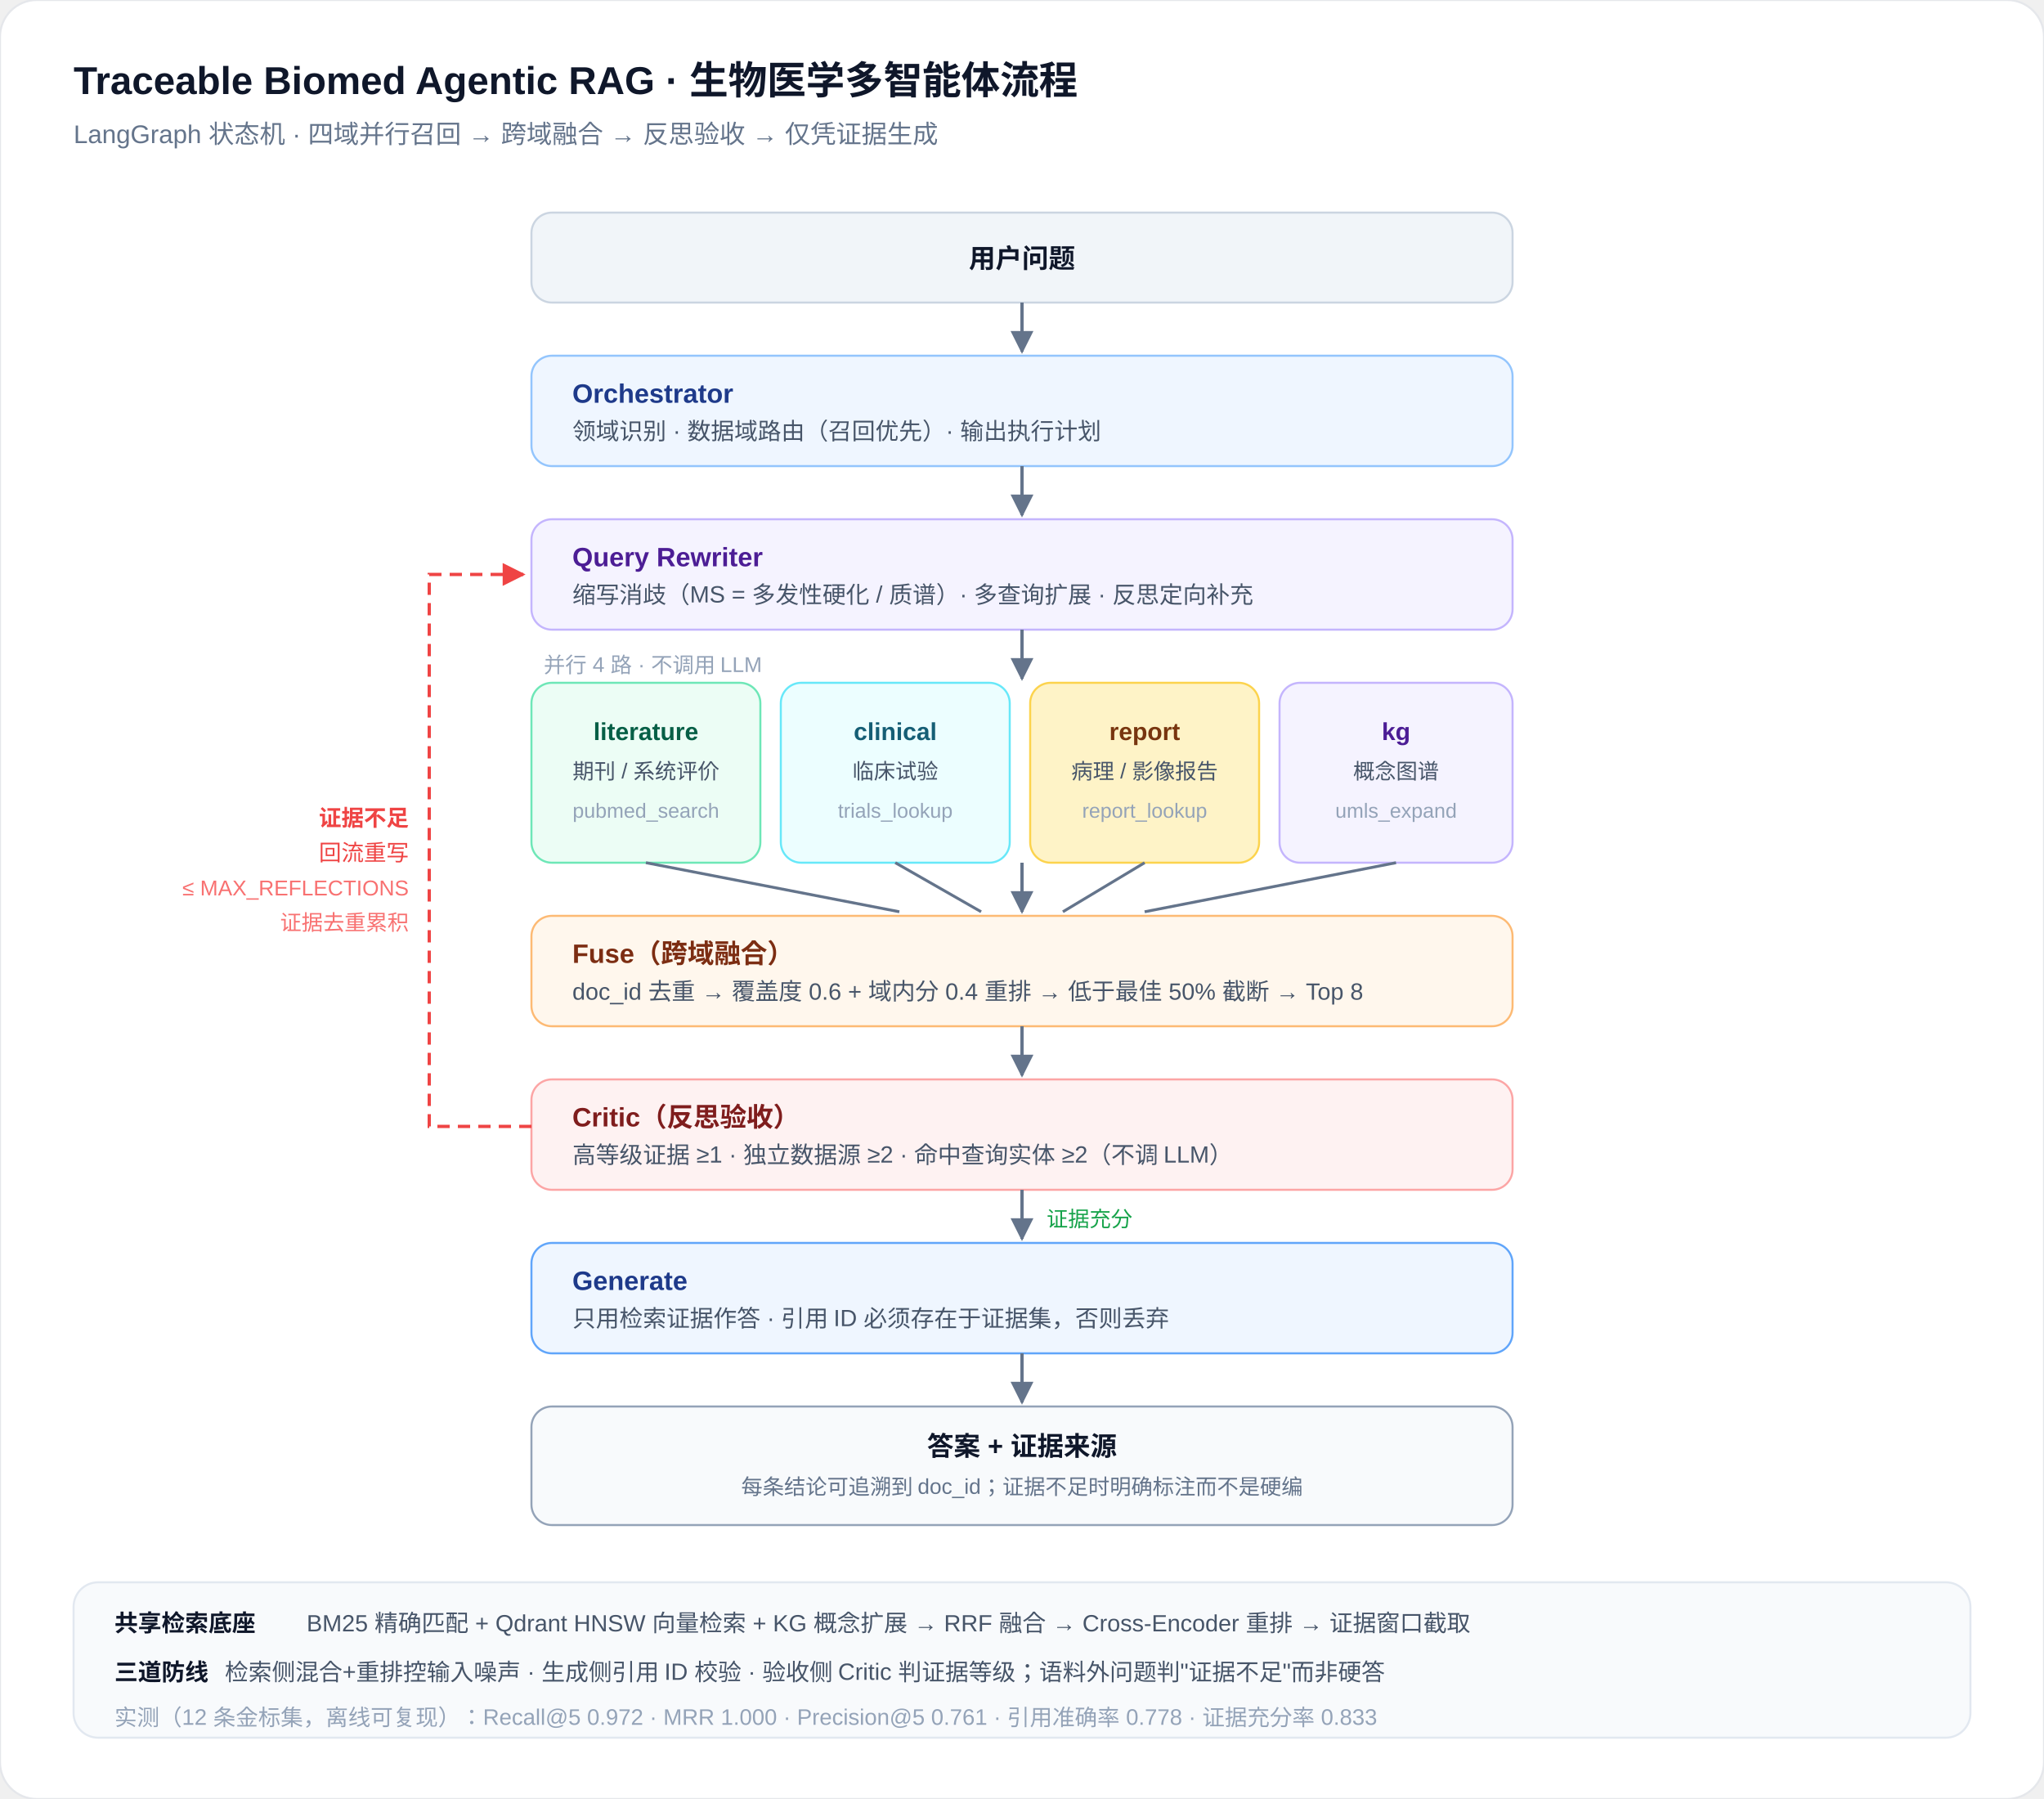
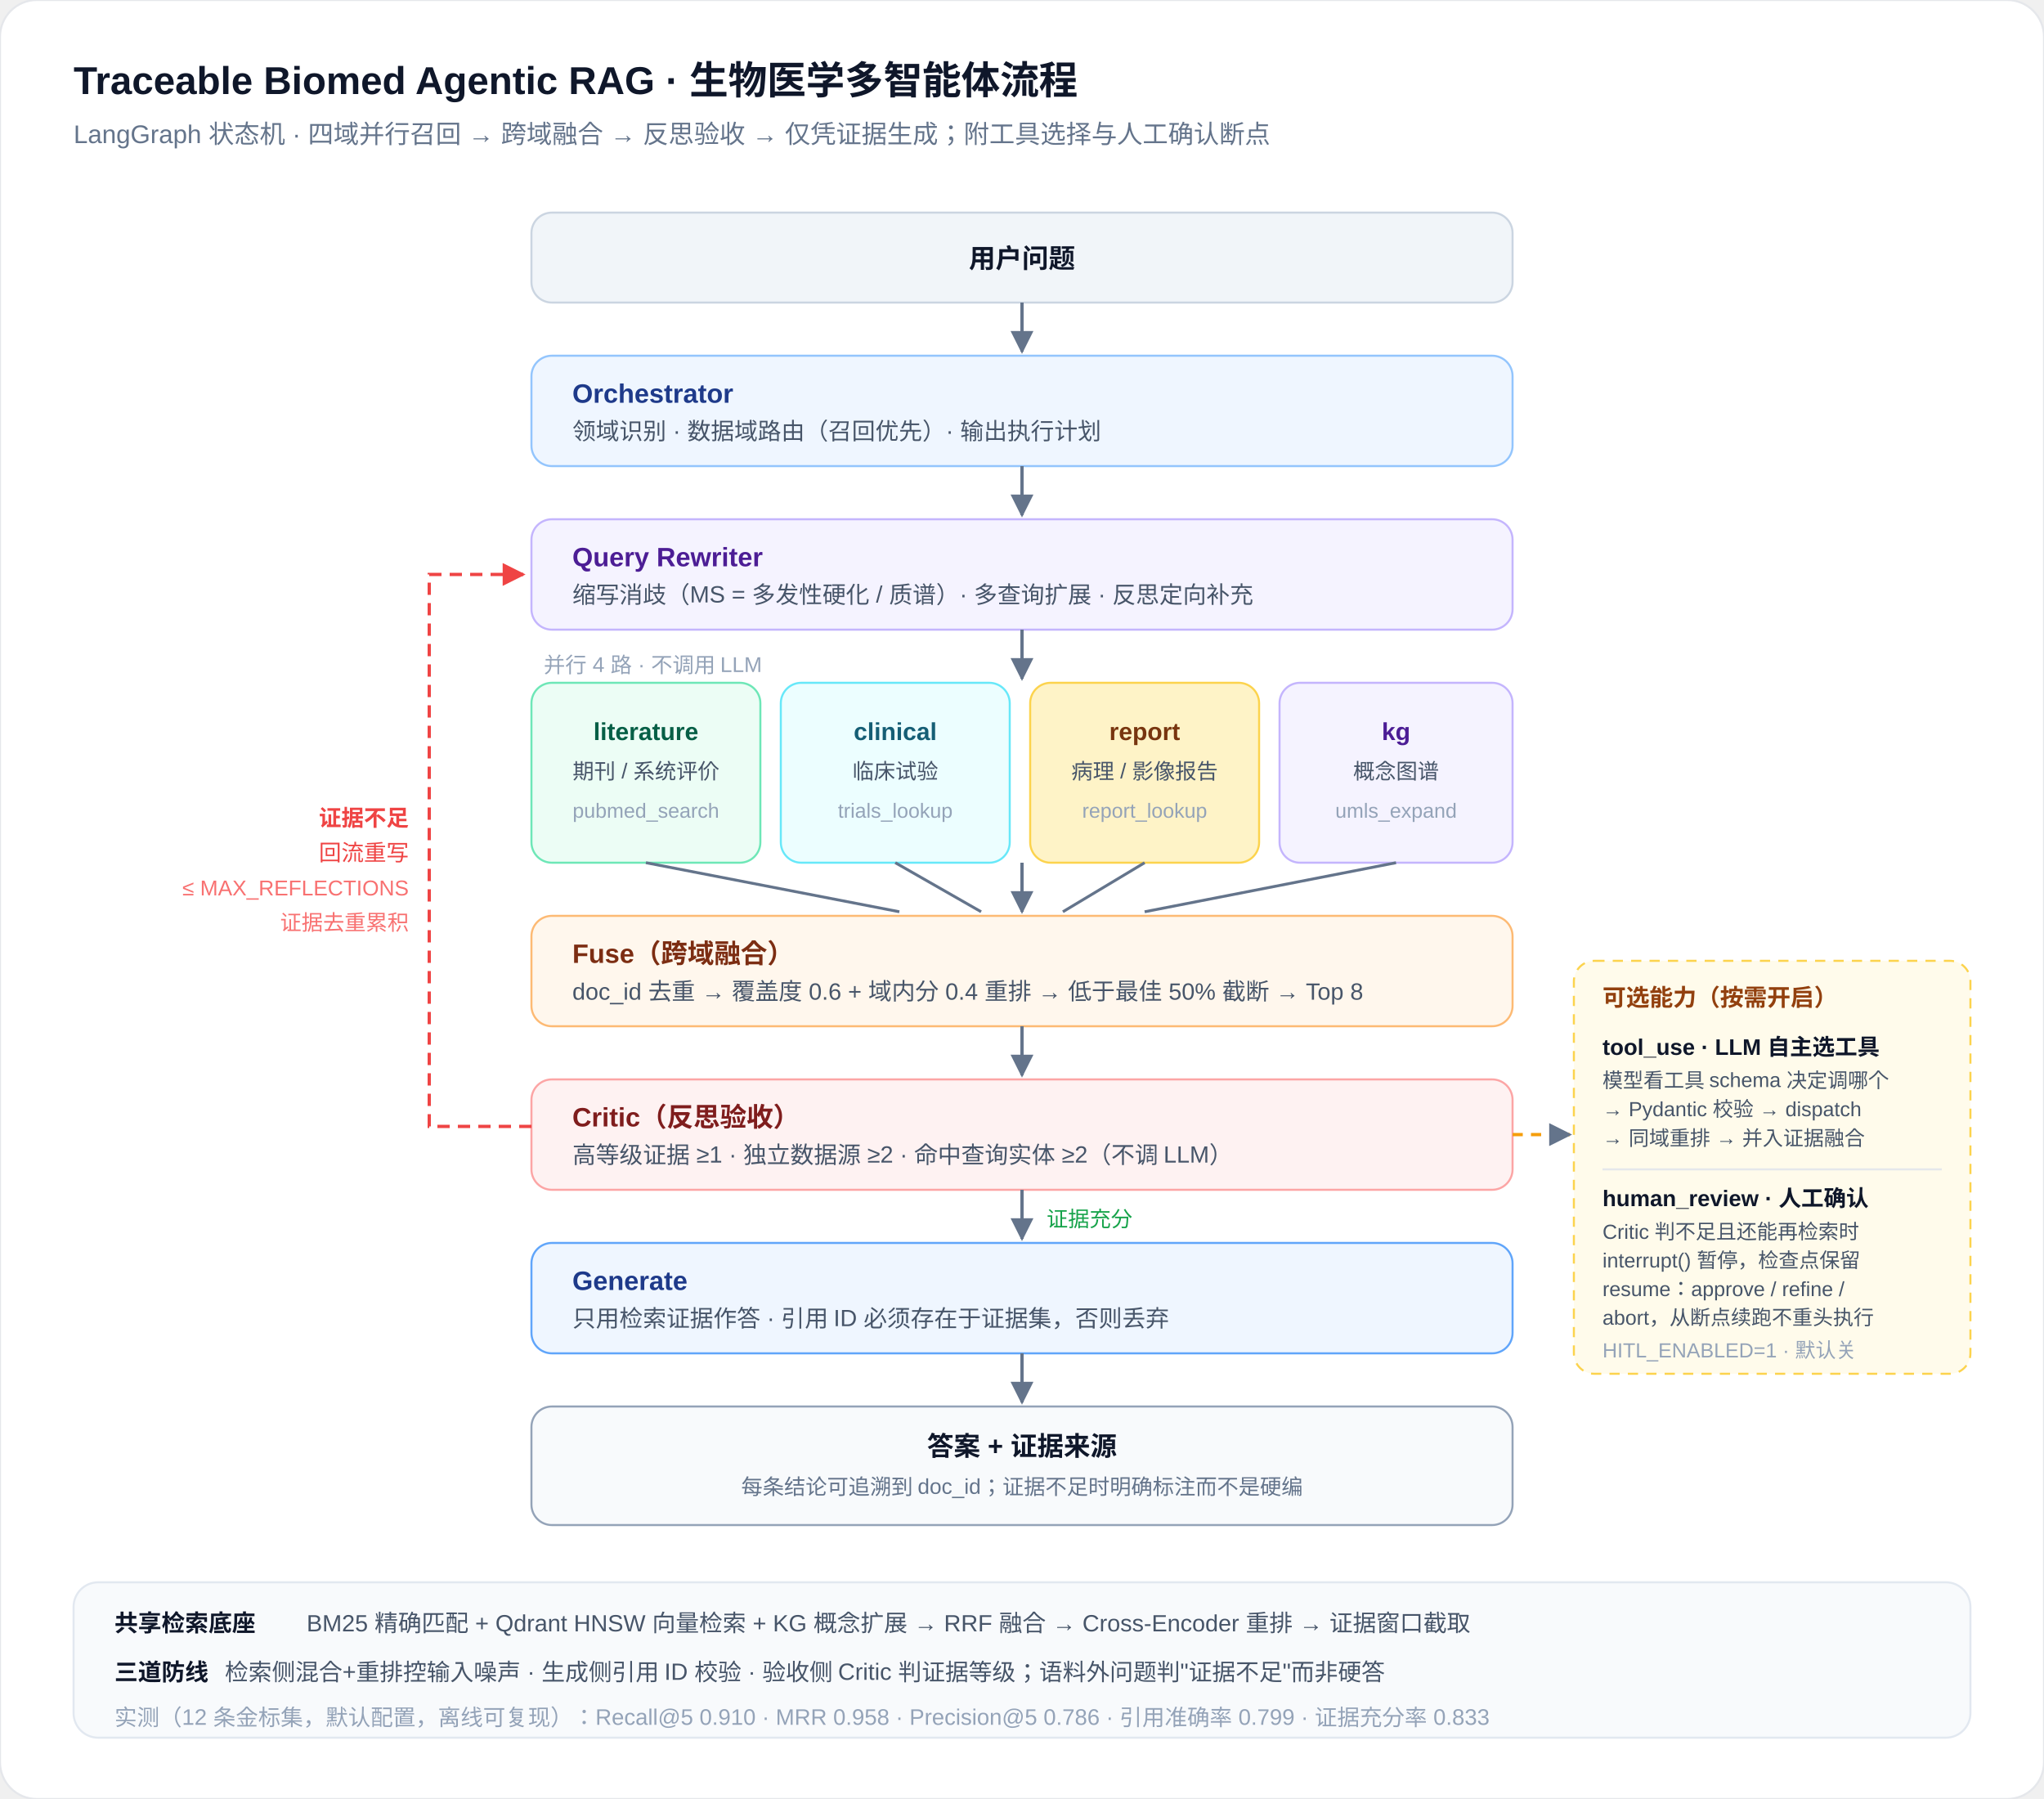
<svg xmlns="http://www.w3.org/2000/svg" viewBox="0 0 1000 880" width="1000" height="880" role="img" aria-label="Agentic RAG 多智能体流程图">
  <defs>
    <marker id="arrow" viewBox="0 0 10 10" refX="9" refY="5" markerWidth="7" markerHeight="7" orient="auto-start-reverse">
      <path d="M 0 0 L 10 5 L 0 10 z" fill="#64748b" />
    </marker>
    <marker id="arrowRed" viewBox="0 0 10 10" refX="9" refY="5" markerWidth="7" markerHeight="7" orient="auto-start-reverse">
      <path d="M 0 0 L 10 5 L 0 10 z" fill="#ef4444" />
    </marker>
  </defs>
  <rect x="0" y="0" width="1000" height="880" rx="18" fill="#ffffff" stroke="#e5e7eb" />
  <text x="36" y="46" font-family="-apple-system, 'Segoe UI', 'Helvetica Neue', Arial, sans-serif" font-size="19" font-weight="600" fill="#0f172a">Traceable Biomed Agentic RAG · 生物医学多智能体流程</text>
-   <text x="36" y="70" font-family="-apple-system, 'Segoe UI', 'Helvetica Neue', Arial, sans-serif" font-size="12.5" fill="#64748b">LangGraph 状态机 · 四域并行召回 → 跨域融合 → 反思验收 → 仅凭证据生成</text>
+   <text x="36" y="70" font-family="-apple-system, 'Segoe UI', 'Helvetica Neue', Arial, sans-serif" font-size="12.5" fill="#64748b">LangGraph 状态机 · 四域并行召回 → 跨域融合 → 反思验收 → 仅凭证据生成；附工具选择与人工确认断点</text>
  <rect x="260" y="104" width="480" height="44" rx="10" fill="#f1f5f9" stroke="#cbd5e1" />
  <text x="500" y="131" text-anchor="middle" font-family="-apple-system, 'Segoe UI', 'Helvetica Neue', Arial, sans-serif" font-size="13" font-weight="600" fill="#0f172a">用户问题</text>
  <line x1="500" y1="148" x2="500" y2="172" stroke="#64748b" stroke-width="1.6" marker-end="url(#arrow)" />
  <rect x="260" y="174" width="480" height="54" rx="10" fill="#eff6ff" stroke="#93c5fd" />
  <text x="280" y="197" font-family="-apple-system, 'Segoe UI', 'Helvetica Neue', Arial, sans-serif" font-size="13" font-weight="600" fill="#1e3a8a">Orchestrator</text>
  <text x="280" y="215" font-family="-apple-system, 'Segoe UI', 'Helvetica Neue', Arial, sans-serif" font-size="11.5" fill="#475569">领域识别 · 数据域路由（召回优先）· 输出执行计划</text>
  <line x1="500" y1="228" x2="500" y2="252" stroke="#64748b" stroke-width="1.6" marker-end="url(#arrow)" />
  <rect x="260" y="254" width="480" height="54" rx="10" fill="#f5f3ff" stroke="#c4b5fd" />
  <text x="280" y="277" font-family="-apple-system, 'Segoe UI', 'Helvetica Neue', Arial, sans-serif" font-size="13" font-weight="600" fill="#4c1d95">Query Rewriter</text>
  <text x="280" y="295" font-family="-apple-system, 'Segoe UI', 'Helvetica Neue', Arial, sans-serif" font-size="11.5" fill="#475569">缩写消歧（MS = 多发性硬化 / 质谱）· 多查询扩展 · 反思定向补充</text>
  <line x1="500" y1="308" x2="500" y2="332" stroke="#64748b" stroke-width="1.6" marker-end="url(#arrow)" />
  <text x="266" y="329" text-anchor="start" font-family="-apple-system, 'Segoe UI', 'Helvetica Neue', Arial, sans-serif" font-size="10.5" fill="#94a3b8">并行 4 路 · 不调用 LLM</text>
  <rect x="260" y="334" width="112" height="88" rx="10" fill="#ecfdf5" stroke="#6ee7b7" />
  <text x="316" y="362" text-anchor="middle" font-family="-apple-system, 'Segoe UI', 'Helvetica Neue', Arial, sans-serif" font-size="12" font-weight="600" fill="#065f46">literature</text>
  <text x="316" y="381" text-anchor="middle" font-family="-apple-system, 'Segoe UI', 'Helvetica Neue', Arial, sans-serif" font-size="10.5" fill="#475569">期刊 / 系统评价</text>
  <text x="316" y="400" text-anchor="middle" font-family="-apple-system, 'Segoe UI', 'Helvetica Neue', Arial, sans-serif" font-size="10" fill="#94a3b8">pubmed_search</text>
  <rect x="382" y="334" width="112" height="88" rx="10" fill="#ecfeff" stroke="#67e8f9" />
  <text x="438" y="362" text-anchor="middle" font-family="-apple-system, 'Segoe UI', 'Helvetica Neue', Arial, sans-serif" font-size="12" font-weight="600" fill="#155e75">clinical</text>
  <text x="438" y="381" text-anchor="middle" font-family="-apple-system, 'Segoe UI', 'Helvetica Neue', Arial, sans-serif" font-size="10.5" fill="#475569">临床试验</text>
  <text x="438" y="400" text-anchor="middle" font-family="-apple-system, 'Segoe UI', 'Helvetica Neue', Arial, sans-serif" font-size="10" fill="#94a3b8">trials_lookup</text>
  <rect x="504" y="334" width="112" height="88" rx="10" fill="#fef3c7" stroke="#fcd34d" />
  <text x="560" y="362" text-anchor="middle" font-family="-apple-system, 'Segoe UI', 'Helvetica Neue', Arial, sans-serif" font-size="12" font-weight="600" fill="#78350f">report</text>
  <text x="560" y="381" text-anchor="middle" font-family="-apple-system, 'Segoe UI', 'Helvetica Neue', Arial, sans-serif" font-size="10.5" fill="#475569">病理 / 影像报告</text>
  <text x="560" y="400" text-anchor="middle" font-family="-apple-system, 'Segoe UI', 'Helvetica Neue', Arial, sans-serif" font-size="10" fill="#94a3b8">report_lookup</text>
  <rect x="626" y="334" width="114" height="88" rx="10" fill="#f5f3ff" stroke="#c4b5fd" />
  <text x="683" y="362" text-anchor="middle" font-family="-apple-system, 'Segoe UI', 'Helvetica Neue', Arial, sans-serif" font-size="12" font-weight="600" fill="#4c1d95">kg</text>
  <text x="683" y="381" text-anchor="middle" font-family="-apple-system, 'Segoe UI', 'Helvetica Neue', Arial, sans-serif" font-size="10.5" fill="#475569">概念图谱</text>
  <text x="683" y="400" text-anchor="middle" font-family="-apple-system, 'Segoe UI', 'Helvetica Neue', Arial, sans-serif" font-size="10" fill="#94a3b8">umls_expand</text>
  <line x1="316" y1="422" x2="440" y2="446" stroke="#64748b" stroke-width="1.4" />
  <line x1="438" y1="422" x2="480" y2="446" stroke="#64748b" stroke-width="1.4" />
  <line x1="560" y1="422" x2="520" y2="446" stroke="#64748b" stroke-width="1.4" />
  <line x1="683" y1="422" x2="560" y2="446" stroke="#64748b" stroke-width="1.4" />
  <line x1="500" y1="422" x2="500" y2="446" stroke="#64748b" stroke-width="1.6" marker-end="url(#arrow)" />
  <rect x="260" y="448" width="480" height="54" rx="10" fill="#fff7ed" stroke="#fdba74" />
  <text x="280" y="471" font-family="-apple-system, 'Segoe UI', 'Helvetica Neue', Arial, sans-serif" font-size="13" font-weight="600" fill="#7c2d12">Fuse（跨域融合）</text>
  <text x="280" y="489" font-family="-apple-system, 'Segoe UI', 'Helvetica Neue', Arial, sans-serif" font-size="11.5" fill="#475569">doc_id 去重 → 覆盖度 0.6 + 域内分 0.4 重排 → 低于最佳 50% 截断 → Top 8</text>
  <line x1="500" y1="502" x2="500" y2="526" stroke="#64748b" stroke-width="1.6" marker-end="url(#arrow)" />
  <rect x="260" y="528" width="480" height="54" rx="10" fill="#fef2f2" stroke="#fca5a5" />
  <text x="280" y="551" font-family="-apple-system, 'Segoe UI', 'Helvetica Neue', Arial, sans-serif" font-size="13" font-weight="600" fill="#7f1d1d">Critic（反思验收）</text>
  <text x="280" y="569" font-family="-apple-system, 'Segoe UI', 'Helvetica Neue', Arial, sans-serif" font-size="11.5" fill="#475569">高等级证据 ≥1 · 独立数据源 ≥2 · 命中查询实体 ≥2（不调 LLM）</text>
  <line x1="500" y1="582" x2="500" y2="606" stroke="#64748b" stroke-width="1.6" marker-end="url(#arrow)" />
  <text x="512" y="600" font-family="-apple-system, 'Segoe UI', 'Helvetica Neue', Arial, sans-serif" font-size="10.5" fill="#16a34a">证据充分</text>
  <rect x="260" y="608" width="480" height="54" rx="10" fill="#eff6ff" stroke="#60a5fa" />
  <text x="280" y="631" font-family="-apple-system, 'Segoe UI', 'Helvetica Neue', Arial, sans-serif" font-size="13" font-weight="600" fill="#1e3a8a">Generate</text>
  <text x="280" y="649" font-family="-apple-system, 'Segoe UI', 'Helvetica Neue', Arial, sans-serif" font-size="11.5" fill="#475569">只用检索证据作答 · 引用 ID 必须存在于证据集，否则丢弃</text>
  <line x1="500" y1="662" x2="500" y2="686" stroke="#64748b" stroke-width="1.6" marker-end="url(#arrow)" />
  <rect x="260" y="688" width="480" height="58" rx="10" fill="#f8fafc" stroke="#94a3b8" />
  <text x="500" y="712" text-anchor="middle" font-family="-apple-system, 'Segoe UI', 'Helvetica Neue', Arial, sans-serif" font-size="13" font-weight="600" fill="#0f172a">答案 + 证据来源</text>
  <text x="500" y="731" text-anchor="middle" font-family="-apple-system, 'Segoe UI', 'Helvetica Neue', Arial, sans-serif" font-size="10.5" fill="#64748b">每条结论可追溯到 doc_id；证据不足时明确标注而不是硬编</text>
  <path d="M 260 551 L 210 551 L 210 281 L 256 281" fill="none" stroke="#ef4444" stroke-width="1.6" stroke-dasharray="6 4" marker-end="url(#arrowRed)" />
  <text x="200" y="404" text-anchor="end" font-family="-apple-system, 'Segoe UI', 'Helvetica Neue', Arial, sans-serif" font-size="11" font-weight="600" fill="#ef4444">证据不足</text>
  <text x="200" y="421" text-anchor="end" font-family="-apple-system, 'Segoe UI', 'Helvetica Neue', Arial, sans-serif" font-size="11" fill="#ef4444">回流重写</text>
  <text x="200" y="438" text-anchor="end" font-family="-apple-system, 'Segoe UI', 'Helvetica Neue', Arial, sans-serif" font-size="10.5" fill="#f87171">≤ MAX_REFLECTIONS</text>
  <text x="200" y="455" text-anchor="end" font-family="-apple-system, 'Segoe UI', 'Helvetica Neue', Arial, sans-serif" font-size="10.5" fill="#f87171">证据去重累积</text>
+   <path d="M 740 555 L 768 555" fill="none" stroke="#f59e0b" stroke-width="1.6" stroke-dasharray="5 4" marker-end="url(#arrow)" />
+   <rect x="770" y="470" width="194" height="202" rx="10" fill="#fffbeb" stroke="#fcd34d" stroke-dasharray="5 4" />
+   <text x="784" y="492" font-family="-apple-system, 'Segoe UI', 'Helvetica Neue', Arial, sans-serif" font-size="11.5" font-weight="600" fill="#92400e">可选能力（按需开启）</text>
+   <text x="784" y="516" font-family="-apple-system, 'Segoe UI', 'Helvetica Neue', Arial, sans-serif" font-size="11" font-weight="600" fill="#0f172a">tool_use · LLM 自主选工具</text>
+   <text x="784" y="532" font-family="-apple-system, 'Segoe UI', 'Helvetica Neue', Arial, sans-serif" font-size="10" fill="#475569">模型看工具 schema 决定调哪个</text>
+   <text x="784" y="546" font-family="-apple-system, 'Segoe UI', 'Helvetica Neue', Arial, sans-serif" font-size="10" fill="#475569">→ Pydantic 校验 → dispatch</text>
+   <text x="784" y="560" font-family="-apple-system, 'Segoe UI', 'Helvetica Neue', Arial, sans-serif" font-size="10" fill="#475569">→ 同域重排 → 并入证据融合</text>
+   <line x1="784" y1="572" x2="950" y2="572" stroke="#e5e7eb" stroke-width="1" />
+   <text x="784" y="590" font-family="-apple-system, 'Segoe UI', 'Helvetica Neue', Arial, sans-serif" font-size="11" font-weight="600" fill="#0f172a">human_review · 人工确认</text>
+   <text x="784" y="606" font-family="-apple-system, 'Segoe UI', 'Helvetica Neue', Arial, sans-serif" font-size="10" fill="#475569">Critic 判不足且还能再检索时</text>
+   <text x="784" y="620" font-family="-apple-system, 'Segoe UI', 'Helvetica Neue', Arial, sans-serif" font-size="10" fill="#475569">interrupt() 暂停，检查点保留</text>
+   <text x="784" y="634" font-family="-apple-system, 'Segoe UI', 'Helvetica Neue', Arial, sans-serif" font-size="10" fill="#475569">resume：approve / refine /</text>
+   <text x="784" y="648" font-family="-apple-system, 'Segoe UI', 'Helvetica Neue', Arial, sans-serif" font-size="10" fill="#475569">abort，从断点续跑不重头执行</text>
+   <text x="784" y="664" font-family="-apple-system, 'Segoe UI', 'Helvetica Neue', Arial, sans-serif" font-size="10" fill="#94a3b8">HITL_ENABLED=1 · 默认关</text>
  <rect x="36" y="774" width="928" height="76" rx="12" fill="#f8fafc" stroke="#e2e8f0" />
  <text x="56" y="798" font-family="-apple-system, 'Segoe UI', 'Helvetica Neue', Arial, sans-serif" font-size="11.5" font-weight="600" fill="#0f172a">共享检索底座</text>
  <text x="150" y="798" font-family="-apple-system, 'Segoe UI', 'Helvetica Neue', Arial, sans-serif" font-size="11.5" fill="#475569">BM25 精确匹配 + Qdrant HNSW 向量检索 + KG 概念扩展 → RRF 融合 → Cross-Encoder 重排 → 证据窗口截取</text>
  <text x="56" y="822" font-family="-apple-system, 'Segoe UI', 'Helvetica Neue', Arial, sans-serif" font-size="11.5" font-weight="600" fill="#0f172a">三道防线</text>
  <text x="110" y="822" font-family="-apple-system, 'Segoe UI', 'Helvetica Neue', Arial, sans-serif" font-size="11.5" fill="#475569">检索侧混合+重排控输入噪声 · 生成侧引用 ID 校验 · 验收侧 Critic 判证据等级；语料外问题判"证据不足"而非硬答</text>
-   <text x="56" y="844" font-family="-apple-system, 'Segoe UI', 'Helvetica Neue', Arial, sans-serif" font-size="11" fill="#94a3b8">实测（12 条金标集，离线可复现）：Recall@5 0.972 · MRR 1.000 · Precision@5 0.761 · 引用准确率 0.778 · 证据充分率 0.833</text>
+   <text x="56" y="844" font-family="-apple-system, 'Segoe UI', 'Helvetica Neue', Arial, sans-serif" font-size="11" fill="#94a3b8">实测（12 条金标集，默认配置，离线可复现）：Recall@5 0.910 · MRR 0.958 · Precision@5 0.786 · 引用准确率 0.799 · 证据充分率 0.833</text>
</svg>
